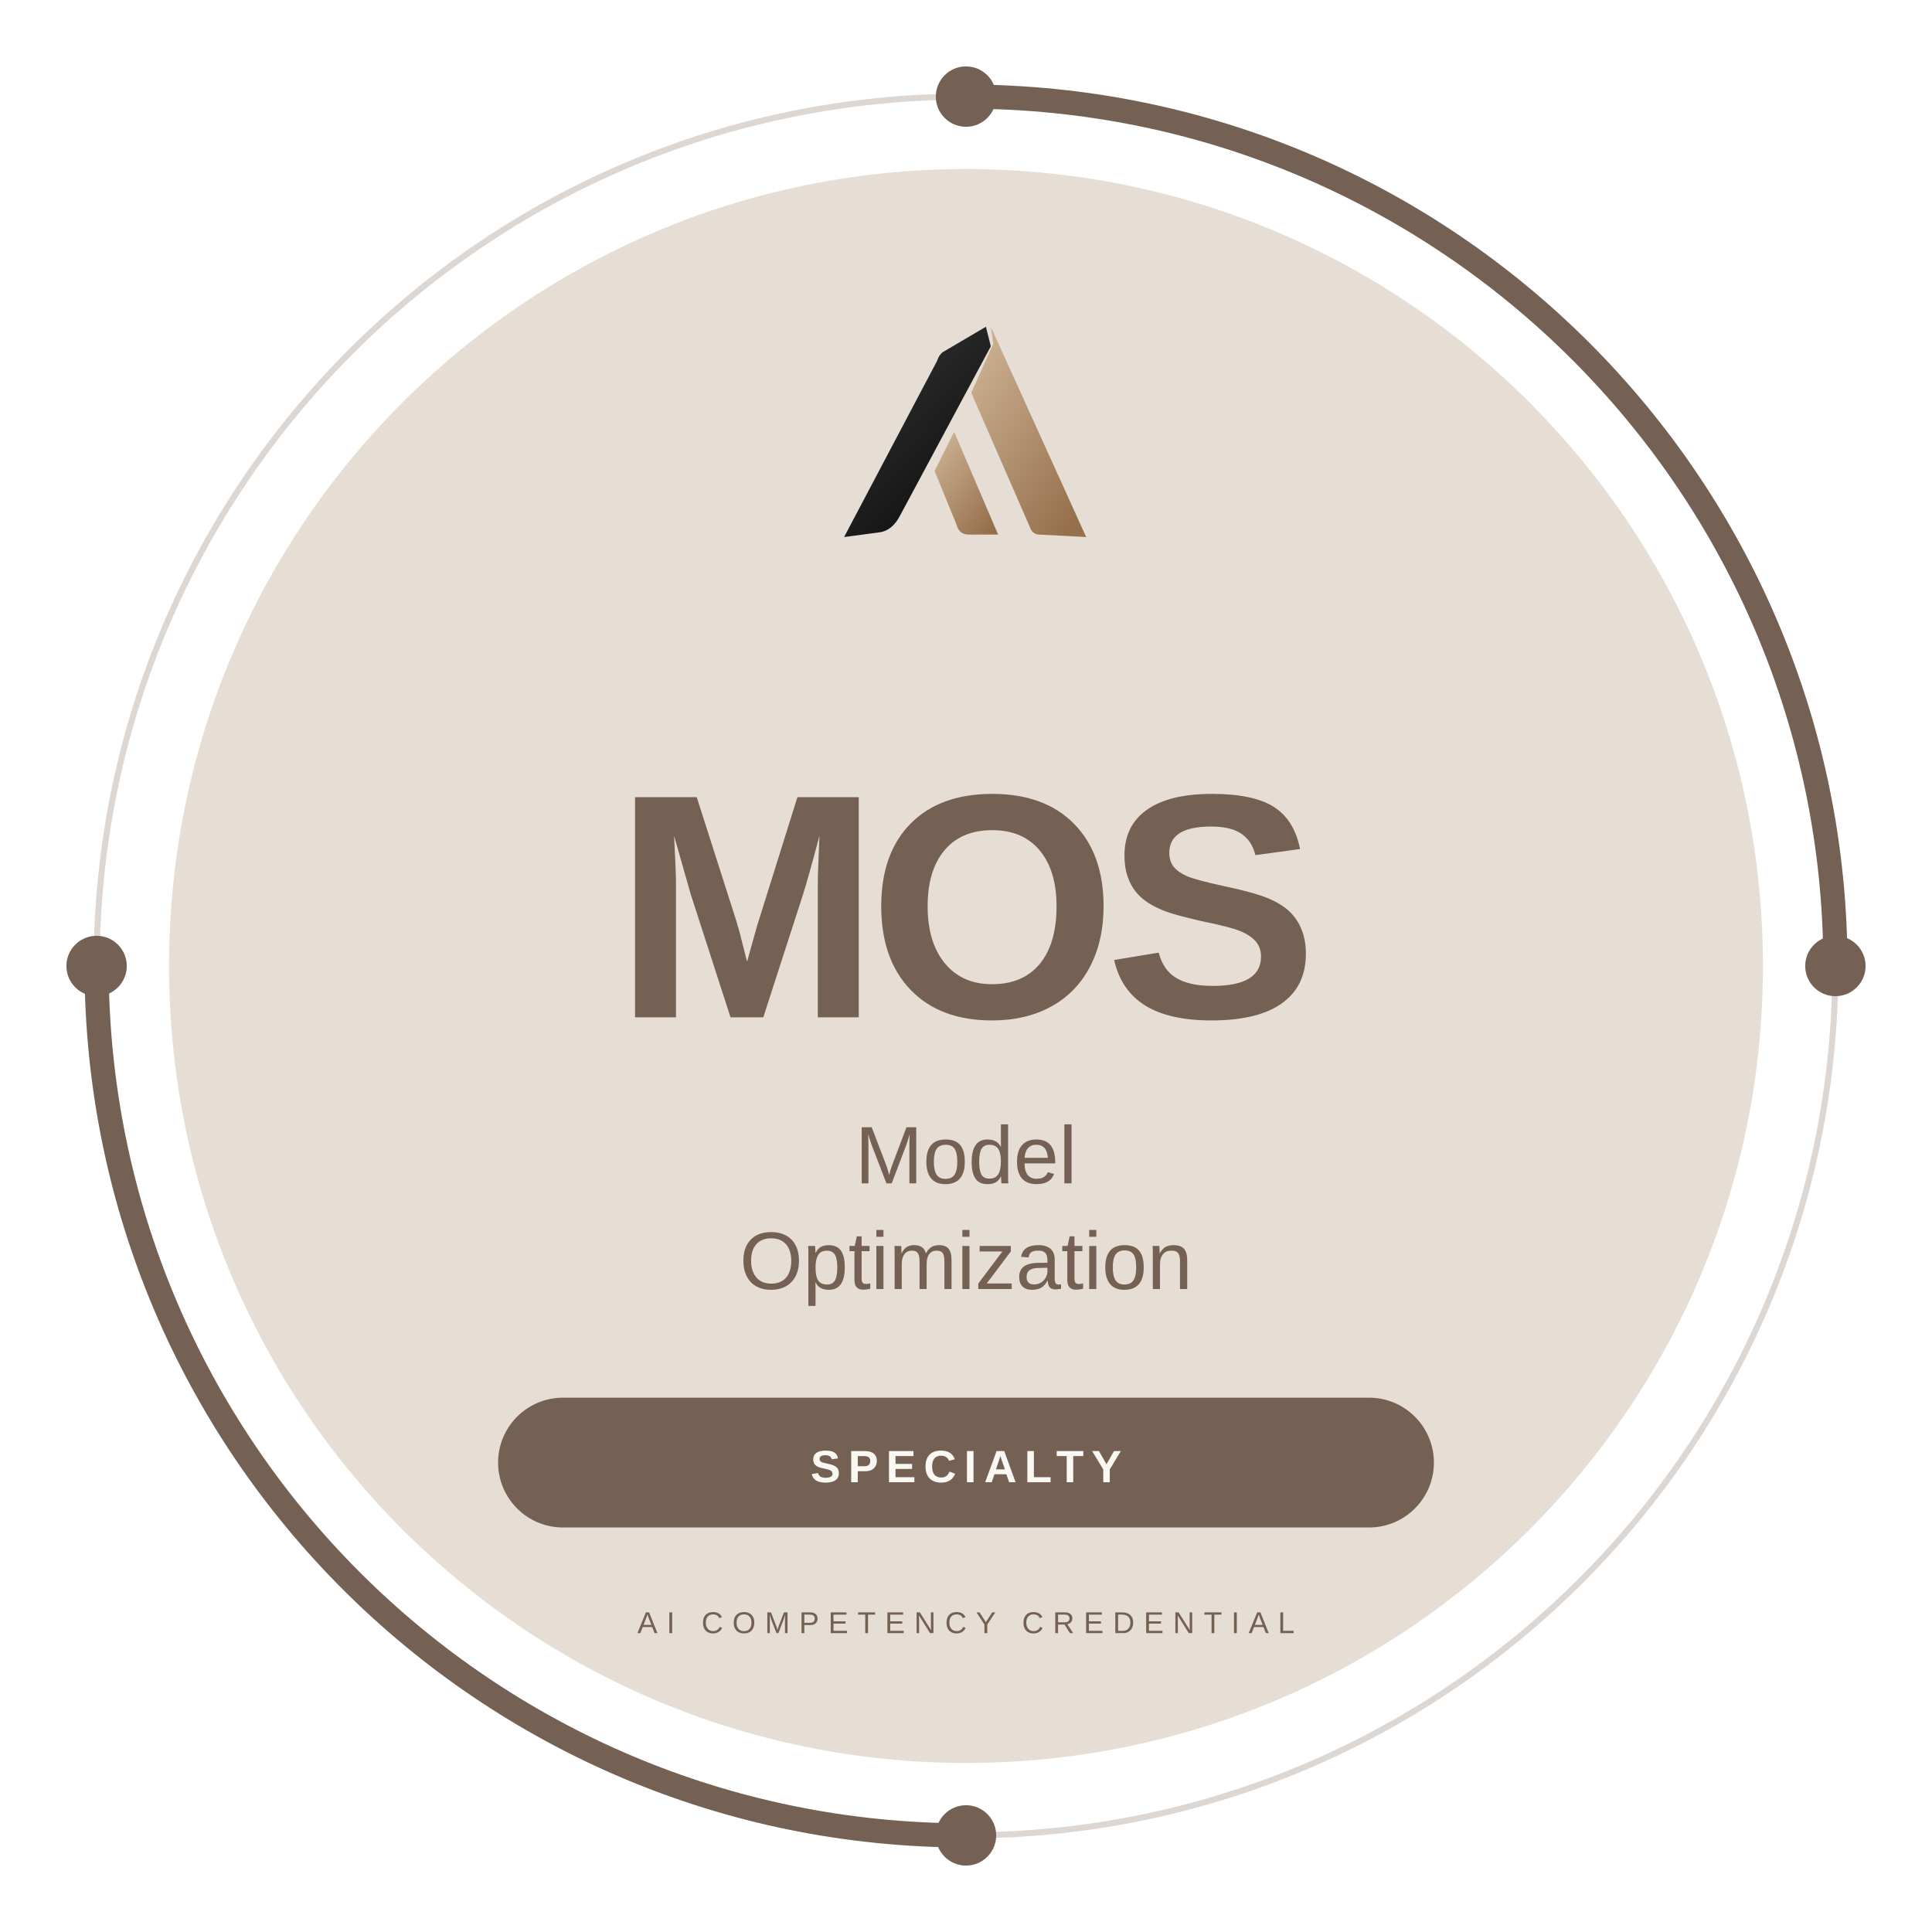
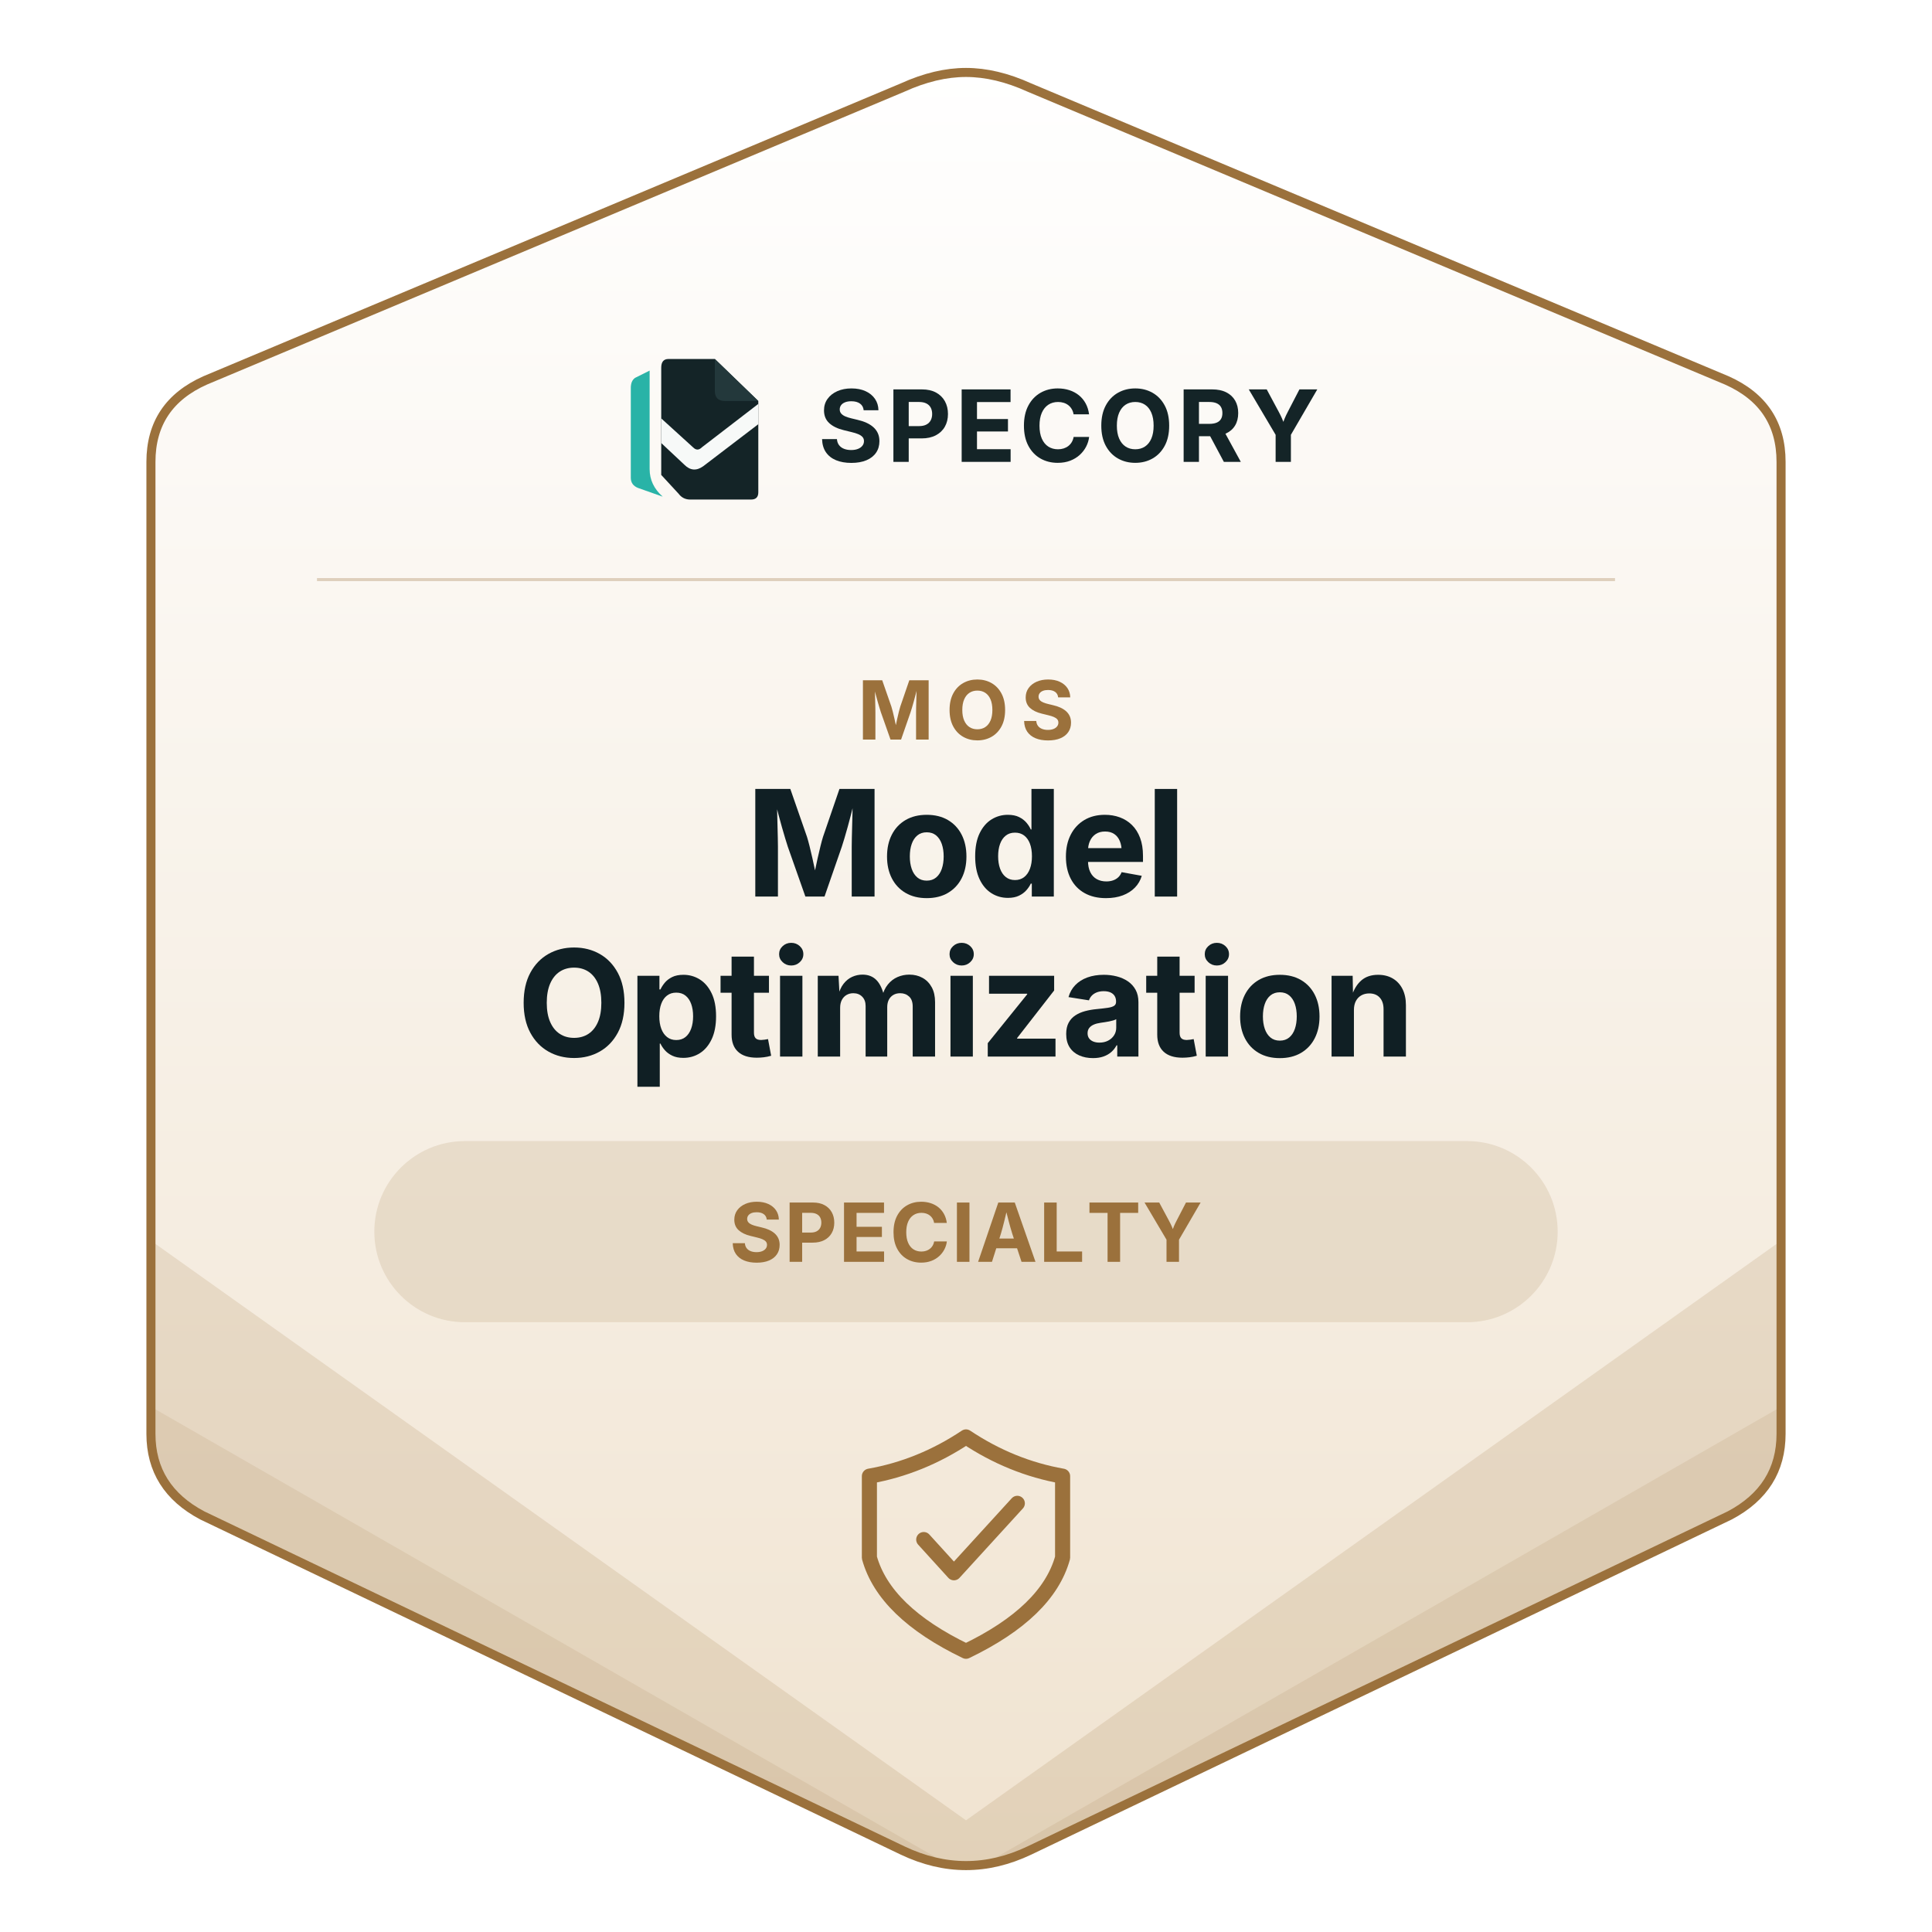
- <svg xmlns="http://www.w3.org/2000/svg" width="640" height="640" viewBox="0 0 640 640" role="img" aria-label="AIPath Certified Model Optimization — MOS">
-   <circle cx="320" cy="320" r="288" fill="none" stroke="#746153" stroke-opacity=".25" stroke-width="2" />
-   <path d="M320 32a288 288 0 0 1 288 288" fill="none" stroke="#746153" stroke-width="8" stroke-linecap="round" />
-   <path d="M320 608A288 288 0 0 1 32 320" fill="none" stroke="#746153" stroke-width="8" stroke-linecap="round" />
-   <circle cx="320" cy="320" r="264" fill="#e6ded4" />
-   <circle cx="320" cy="32" r="10" fill="#746153" />
-   <circle cx="608" cy="320" r="10" fill="#746153" />
-   <circle cx="320" cy="608" r="10" fill="#746153" />
-   <circle cx="32" cy="320" r="10" fill="#746153" />
-   <g transform="translate(278 105) scale(.81)">
-     <defs>
-       <linearGradient id="bronze" x1="0" y1="0" x2=".8" y2="1">
-         <stop stop-color="#d0b799" />
-         <stop offset="1" stop-color="#96704c" />
-       </linearGradient>
-       <linearGradient id="charcoal" x1="0" y1="0" x2=".7" y2="1">
-         <stop stop-color="#353735" />
-         <stop offset="1" stop-color="#0e0e0e" />
-       </linearGradient>
-     </defs>
-     <path d="M60 4 43 14Q41 15 40 18L2 90l15-2q5-1 8-7L62 12Z" fill="url(#charcoal)" />
-     <path d="m62 4 39 86-19-1q-3 0-4-3L54 31l9-20Z" fill="url(#bronze)" />
-     <path d="m47 47 18 42H53q-4 0-5-4L39 63Z" fill="url(#bronze)" />
+ <svg xmlns="http://www.w3.org/2000/svg" width="640" height="640" viewBox="0 0 640 640" role="img" aria-label="SPECORY Certified Model Optimization — MOS">
+   <defs>
+     <linearGradient id="paper" x2="0" y2="1">
+       <stop stop-color="#FFFFFF" />
+       <stop offset="1" stop-color="#F0E3D0" />
+     </linearGradient>
+     <clipPath id="shape">
+       <path d="M320 24Q330 24 341 29L572 126Q590 134 590 153V475Q590 493 573 502L341 613Q320 623 299 613L67 502Q50 493 50 475V153Q50 134 68 126L299 29Q310 24 320 24Z" />
+     </clipPath>
+   </defs>
+   <path d="M320 24Q330 24 341 29L572 126Q590 134 590 153V475Q590 493 573 502L341 613Q320 623 299 613L67 502Q50 493 50 475V153Q50 134 68 126L299 29Q310 24 320 24Z" fill="url(#paper)" stroke="#9B713C" stroke-width="3" />
+   <path d="M50 411 320 603 590 411v210H50Z" fill="#9B713C" opacity=".16" clip-path="url(#shape)" />
+   <path d="M50 466 320 621 590 466v160H50Z" fill="#9B713C" opacity=".12" clip-path="url(#shape)" />
+   <g transform="translate(208 117) scale(.48)">
+     <path d="M17 11 5 17Q2 19 2 24v62q0 5 5 7l17 6q-9-8-9-19V12Z" fill="#29B3A7" />
+     <path d="M28 4h32l30 29v63q0 5-5 5H43q-5 0-8-4L23 84V10q0-6 5-6Z" fill="#142427" />
+     <path d="M60 4v22q0 7 7 7h23Z" fill="#23383B" />
+     <path d="m23 45 22 20q3 3 6 0l39-30v14L52 78q-7 5-13-1L23 62Z" fill="#F7F9F8" />
  </g>
-   <g text-anchor="middle" font-family="Arial,Helvetica,sans-serif" fill="#746153">
-     <text x="320" y="337" font-size="106" font-weight="700" letter-spacing="-4">MOS</text>
-     <text x="320" y="392" font-size="27" font-weight="500">Model</text>
-     <text x="320" y="427" font-size="27" font-weight="500">Optimization</text>
-     <rect x="165" y="463" width="310" height="43" rx="21.5" fill="#746153" />
-     <text x="320" y="491" fill="#faf8f2" font-size="15" font-weight="600" letter-spacing="2.5">SPECIALTY</text>
-     <text x="320" y="541" font-size="10" letter-spacing="3">AI COMPETENCY CREDENTIAL</text>
+   <g fill="#142427" aria-label="SPECORY">
+     <path transform="translate(271.000 153) scale(0.016113 -0.016113)" d="M683.279 -21.328Q503.008 -21.328 369.324 33.884Q235.641 89.096 161.049 198.071Q86.457 307.047 82.129 468.254H387.502Q393.166 393.598 431.362 343.478Q469.559 293.357 533.795 268.317Q598.031 243.277 679.775 243.277Q759.752 243.277 818.937 266.35Q878.121 289.422 910.813 331.026Q943.506 372.631 943.506 427.104Q943.506 476.912 914.102 510.524Q884.697 544.137 828.209 568.465Q771.721 592.793 689.969 611.873L527.488 651.777Q337.561 697.521 229.677 796.317Q121.793 895.113 121.793 1058.881Q121.793 1194.225 195.049 1295.732Q268.305 1397.24 395.692 1453.62Q523.08 1510 686.352 1510Q853.207 1510 977.011 1453.036Q1100.814 1396.072 1169.818 1294.893Q1238.822 1193.713 1241.07 1061.441H937.105Q928.777 1149.418 862.597 1197.822Q796.416 1246.227 683.855 1246.227Q607.711 1246.227 554.19 1224.654Q500.67 1203.082 472.934 1165.226Q445.197 1127.369 445.197 1078.977Q445.197 1026.088 477.346 990.852Q509.494 955.615 563.146 933.203Q616.799 910.791 680.143 895.791L813.375 863.551Q910.166 841.711 992.01 804.951Q1073.854 768.191 1134.306 715.268Q1194.758 662.344 1227.914 590.552Q1261.07 518.76 1261.07 425.855Q1261.07 289.256 1192.314 188.628Q1123.559 88 994.383 33.336Q865.207 -21.328 683.279 -21.328Z" />
+     <path transform="translate(293.840 153) scale(0.016113 -0.016113)" d="M130.945 0V1490H718.031Q887.359 1490 1006.867 1425.332Q1126.375 1360.664 1189.635 1246.656Q1252.895 1132.648 1252.895 984.465Q1252.895 835.697 1188.759 722.733Q1124.623 609.77 1003.279 546.062Q881.936 482.354 710.271 482.354H335.84V735.199H658.641Q749.777 735.199 809.514 766.939Q869.25 798.68 898.538 854.872Q927.826 911.064 927.826 984.465Q927.826 1059.033 898.538 1114.518Q869.25 1170.002 809.306 1200.658Q749.361 1231.314 657.809 1231.314H445.918V0Z" />
+     <path transform="translate(316.455 153) scale(0.016113 -0.016113)" d="M130.945 0V1490H1135.887V1229.73H445.918V880.383H1082.799V624.785H445.918V260.27H1137.295V0Z" />
+     <path transform="translate(337.716 153) scale(0.016113 -0.016113)" d="M785.92 -20Q587.328 -20 430.236 69.872Q273.145 159.744 182.389 330.66Q91.633 501.576 91.633 744Q91.633 988.008 183.265 1159.216Q274.896 1330.424 432.28 1420.212Q589.664 1510 785.92 1510Q914.104 1510 1024.531 1474.372Q1134.959 1438.744 1220.215 1370.28Q1305.471 1301.816 1359.847 1202.849Q1414.223 1103.881 1430.719 977.201H1112.242Q1102.082 1037.266 1074.678 1084.17Q1047.273 1131.074 1005.497 1164.066Q963.721 1197.059 909.86 1214.139Q856 1231.219 792.928 1231.219Q678.199 1231.219 592.099 1174.022Q505.998 1116.826 458.766 1008.102Q411.533 899.377 411.533 744Q411.533 585.535 459.558 477.103Q507.582 368.67 593.099 313.726Q678.615 258.781 791.76 258.781Q854.832 258.781 908.4 276.069Q961.969 293.357 1004.329 326.142Q1046.689 358.926 1074.678 406.038Q1102.666 453.15 1113.41 512.799H1431.887Q1419.895 409.895 1371.066 314.639Q1322.238 219.383 1239.61 143.703Q1156.982 68.023 1043.051 24.012Q929.119 -20 785.92 -20Z" />
+     <path transform="translate(363.343 153) scale(0.016113 -0.016113)" d="M789.84 -20Q591.832 -20 433.572 69.872Q275.312 159.744 183.473 330.66Q91.633 501.576 91.633 744Q91.633 988.008 183.473 1159.216Q275.312 1330.424 433.572 1420.212Q591.832 1510 789.84 1510Q987.848 1510 1145.607 1420.212Q1303.367 1330.424 1395.291 1159.216Q1487.215 988.008 1487.215 744Q1487.215 500.992 1395.291 330.076Q1303.367 159.16 1145.607 69.58Q987.848 -20 789.84 -20ZM789.84 258.781Q904.152 258.781 988.877 314.602Q1073.602 370.422 1120.458 478.854Q1167.314 587.287 1167.314 744Q1167.314 902.129 1120.458 1010.854Q1073.602 1119.578 988.877 1175.398Q904.152 1231.219 789.84 1231.219Q675.695 1231.219 590.763 1175.19Q505.83 1119.162 458.682 1010.438Q411.533 901.713 411.533 744Q411.533 587.287 458.682 479.062Q505.83 370.838 590.763 314.81Q675.695 258.781 789.84 258.781Z" />
+     <path transform="translate(389.986 153) scale(0.016113 -0.016113)" d="M130.945 0V1490H718.031Q887.359 1490 1006.867 1429.916Q1126.375 1369.832 1189.635 1260.284Q1252.895 1150.736 1252.895 1003.137Q1252.895 854.369 1188.759 747.697Q1124.623 641.025 1003.279 584.401Q881.936 527.777 710.271 527.777H317.535V781.455H658.641Q749.777 781.455 809.306 806.319Q868.834 831.184 898.33 880.376Q927.826 929.568 927.826 1003.137Q927.826 1077.537 898.33 1128.146Q868.834 1178.754 809.098 1205.034Q749.361 1231.314 657.809 1231.314H445.918V0ZM957.746 0 595.41 678.592H935.551L1306.223 0Z" />
+     <path transform="translate(412.891 153) scale(0.016113 -0.016113)" d="M600.584 0V556.273L48.496 1490H417.412L665.693 1027.104Q703.43 957.783 732.878 889.539Q762.326 821.295 793.398 726.814H727.326Q757.23 822.127 785.719 890.787Q814.207 959.447 850.111 1027.104L1089.801 1490H1457.133L914.389 556.273V0Z" />
+   </g>
+   <path d="M105 192H535" stroke="#9B713C" opacity=".3" />
+   <g fill="#9B713C" aria-label="MOS">
+     <path transform="translate(284.129 245) scale(0.013184 -0.013184)" d="M130.945 0V1490H615.852L846.783 826.809Q862.119 778.041 881.831 699.634Q901.543 621.227 921.795 530.815Q942.047 440.404 959.631 355.457Q977.215 270.51 988.463 208.078H927.191Q938.855 269.262 956.147 353.793Q973.439 438.324 993.691 528.943Q1013.943 619.562 1033.571 698.594Q1053.199 777.625 1068.535 826.809L1296.219 1490H1782.125V0H1466.064V690.404Q1466.064 739.324 1467.732 813.216Q1469.4 887.107 1471.776 973.131Q1474.152 1059.154 1476.236 1146.594Q1478.32 1234.033 1478.736 1310.465H1498.824Q1479.576 1226.281 1456.368 1136.678Q1433.16 1047.074 1409.784 962.471Q1386.408 877.867 1365.24 807.392Q1344.072 736.916 1328.904 690.404L1089.342 0H824.48L581.086 690.404Q565.918 736.5 544.874 806.352Q523.83 876.203 499.87 960.391Q475.91 1044.578 452.202 1134.598Q428.494 1224.617 406.998 1310.465H431.422Q432.254 1236.945 434.338 1150.338Q436.422 1063.73 438.59 977.083Q440.758 890.436 442.634 815.504Q444.51 740.572 444.51 690.404V0Z" />
+     <path transform="translate(313.349 245) scale(0.013184 -0.013184)" d="M789.84 -20Q591.832 -20 433.572 69.872Q275.312 159.744 183.473 330.66Q91.633 501.576 91.633 744Q91.633 988.008 183.473 1159.216Q275.312 1330.424 433.572 1420.212Q591.832 1510 789.84 1510Q987.848 1510 1145.607 1420.212Q1303.367 1330.424 1395.291 1159.216Q1487.215 988.008 1487.215 744Q1487.215 500.992 1395.291 330.076Q1303.367 159.16 1145.607 69.58Q987.848 -20 789.84 -20ZM789.84 258.781Q904.152 258.781 988.877 314.602Q1073.602 370.422 1120.458 478.854Q1167.314 587.287 1167.314 744Q1167.314 902.129 1120.458 1010.854Q1073.602 1119.578 988.877 1175.398Q904.152 1231.219 789.84 1231.219Q675.695 1231.219 590.763 1175.19Q505.83 1119.162 458.682 1010.438Q411.533 901.713 411.533 744Q411.533 587.287 458.682 479.062Q505.83 370.838 590.763 314.81Q675.695 258.781 789.84 258.781Z" />
+     <path transform="translate(338.166 245) scale(0.013184 -0.013184)" d="M683.279 -21.328Q503.008 -21.328 369.324 33.884Q235.641 89.096 161.049 198.071Q86.457 307.047 82.129 468.254H387.502Q393.166 393.598 431.362 343.478Q469.559 293.357 533.795 268.317Q598.031 243.277 679.775 243.277Q759.752 243.277 818.937 266.35Q878.121 289.422 910.813 331.026Q943.506 372.631 943.506 427.104Q943.506 476.912 914.102 510.524Q884.697 544.137 828.209 568.465Q771.721 592.793 689.969 611.873L527.488 651.777Q337.561 697.521 229.677 796.317Q121.793 895.113 121.793 1058.881Q121.793 1194.225 195.049 1295.732Q268.305 1397.24 395.692 1453.62Q523.08 1510 686.352 1510Q853.207 1510 977.011 1453.036Q1100.814 1396.072 1169.818 1294.893Q1238.822 1193.713 1241.07 1061.441H937.105Q928.777 1149.418 862.597 1197.822Q796.416 1246.227 683.855 1246.227Q607.711 1246.227 554.19 1224.654Q500.67 1203.082 472.934 1165.226Q445.197 1127.369 445.197 1078.977Q445.197 1026.088 477.346 990.852Q509.494 955.615 563.146 933.203Q616.799 910.791 680.143 895.791L813.375 863.551Q910.166 841.711 992.01 804.951Q1073.854 768.191 1134.306 715.268Q1194.758 662.344 1227.914 590.552Q1261.07 518.76 1261.07 425.855Q1261.07 289.256 1192.314 188.628Q1123.559 88 994.383 33.336Q865.207 -21.328 683.279 -21.328Z" />
+   </g>
+   <g fill="#101F24" aria-label="Model">
+     <path transform="translate(247.068 297) scale(0.023926 -0.023926)" d="M130.945 0V1490H615.852L846.783 826.809Q862.119 778.041 881.831 699.634Q901.543 621.227 921.795 530.815Q942.047 440.404 959.631 355.457Q977.215 270.51 988.463 208.078H927.191Q938.855 269.262 956.147 353.793Q973.439 438.324 993.691 528.943Q1013.943 619.562 1033.571 698.594Q1053.199 777.625 1068.535 826.809L1296.219 1490H1782.125V0H1466.064V690.404Q1466.064 739.324 1467.732 813.216Q1469.4 887.107 1471.776 973.131Q1474.152 1059.154 1476.236 1146.594Q1478.32 1234.033 1478.736 1310.465H1498.824Q1479.576 1226.281 1456.368 1136.678Q1433.16 1047.074 1409.784 962.471Q1386.408 877.867 1365.24 807.392Q1344.072 736.916 1328.904 690.404L1089.342 0H824.48L581.086 690.404Q565.918 736.5 544.874 806.352Q523.83 876.203 499.87 960.391Q475.91 1044.578 452.202 1134.598Q428.494 1224.617 406.998 1310.465H431.422Q432.254 1236.945 434.338 1150.338Q436.422 1063.73 438.59 977.083Q440.758 890.436 442.634 815.504Q444.51 740.572 444.51 690.404V0Z" />
+     <path transform="translate(291.938 297) scale(0.023926 -0.023926)" d="M629.352 -21.664Q459.832 -21.664 336.28 50.628Q212.729 122.92 146.101 252.628Q79.473 382.336 79.473 554.336Q79.473 727.584 146.101 857.5Q212.729 987.416 336.28 1059.708Q459.832 1132 629.352 1132Q799.287 1132 922.463 1059.708Q1045.639 987.416 1112.267 857.5Q1178.895 727.584 1178.895 554.336Q1178.895 382.336 1112.267 252.628Q1045.639 122.92 922.463 50.628Q799.287 -21.664 629.352 -21.664ZM629.352 220.51Q706.729 220.51 758.997 263.91Q811.266 307.311 837.506 383.123Q863.746 458.936 863.746 555.504Q863.746 653.072 837.506 728.425Q811.266 803.777 758.997 846.802Q706.729 889.826 629.352 889.826Q551.807 889.826 499.662 846.802Q447.518 803.777 421.277 728.633Q395.037 653.488 395.037 555.504Q395.037 458.936 421.277 383.123Q447.518 307.311 499.662 263.91Q551.807 220.51 629.352 220.51Z" />
+     <path transform="translate(321.136 297) scale(0.023926 -0.023926)" d="M533.201 -18.16Q405.881 -18.16 302.677 47.876Q199.473 113.912 139.473 242.16Q79.473 370.408 79.473 557.168Q79.473 749.352 141.433 877.1Q203.393 1004.848 306.305 1068.424Q409.217 1132 531.281 1132Q625.098 1132 688.222 1100.38Q751.346 1068.76 790.518 1021.8Q829.689 974.84 849.441 929.072H858.77V1490H1168.414V0H863.602V179.424H849.441Q828.521 133.24 788.642 87.908Q748.762 42.576 686.306 12.208Q623.85 -18.16 533.201 -18.16ZM630.863 228.686Q705.416 228.686 757.896 269.922Q810.377 311.158 837.909 385.135Q865.441 459.111 865.441 558Q865.441 658.057 838.117 731.285Q810.793 804.514 758.312 844.834Q705.832 885.154 630.863 885.154Q554.646 885.154 502.542 843.586Q450.438 802.018 423.905 728.373Q397.373 654.729 397.373 558Q397.373 461.439 424.113 386.963Q450.854 312.486 503.166 270.586Q555.479 228.686 630.863 228.686Z" />
+     <path transform="translate(351.196 297) scale(0.023926 -0.023926)" d="M633.84 -21.664Q461.912 -21.664 337.404 48.292Q212.896 118.248 146.185 247.248Q79.473 376.248 79.473 553.504Q79.473 726.088 145.853 856.212Q212.232 986.336 333.616 1059.168Q455 1132 619.264 1132Q730.455 1132 826.299 1096.66Q922.143 1061.32 994.103 990.564Q1066.062 919.809 1106.311 813.393Q1146.559 706.977 1146.559 564.24V479.312H202.641V671.023H996.416L851.682 620.863Q851.682 706.336 825.649 769.061Q799.617 831.785 748.553 866.27Q697.488 900.754 621.6 900.754Q545.711 900.754 492.982 865.854Q440.254 830.953 412.766 770.725Q385.277 710.496 385.277 632.928V497.473Q385.277 402.672 416.89 338.363Q448.502 274.055 505.854 241.818Q563.207 209.582 638.928 209.582Q690.328 209.582 732.356 224.202Q774.385 238.822 804.625 267.395Q834.865 295.967 850.609 337.783L1129.727 287.447Q1102.559 194.104 1035.303 124.556Q968.047 55.008 866.619 16.672Q765.191 -21.664 633.84 -21.664Z" />
+     <path transform="translate(379.534 297) scale(0.023926 -0.023926)" d="M434.941 1490V0H125.297V1490Z" />
+   </g>
+   <g fill="#101F24" aria-label="Optimization">
+     <path transform="translate(171.275 350) scale(0.023926 -0.023926)" d="M789.84 -20Q591.832 -20 433.572 69.872Q275.312 159.744 183.473 330.66Q91.633 501.576 91.633 744Q91.633 988.008 183.473 1159.216Q275.312 1330.424 433.572 1420.212Q591.832 1510 789.84 1510Q987.848 1510 1145.607 1420.212Q1303.367 1330.424 1395.291 1159.216Q1487.215 988.008 1487.215 744Q1487.215 500.992 1395.291 330.076Q1303.367 159.16 1145.607 69.58Q987.848 -20 789.84 -20ZM789.84 258.781Q904.152 258.781 988.877 314.602Q1073.602 370.422 1120.458 478.854Q1167.314 587.287 1167.314 744Q1167.314 902.129 1120.458 1010.854Q1073.602 1119.578 988.877 1175.398Q904.152 1231.219 789.84 1231.219Q675.695 1231.219 590.763 1175.19Q505.83 1119.162 458.682 1010.438Q411.533 901.713 411.533 744Q411.533 587.287 458.682 479.062Q505.83 370.838 590.763 314.81Q675.695 258.781 789.84 258.781Z" />
+     <path transform="translate(208.154 350) scale(0.023926 -0.023926)" d="M125.297 -418V1118H430.109V929.072H444.27Q465.021 974.84 503.693 1021.8Q542.365 1068.76 605.489 1100.38Q668.613 1132 762.43 1132Q885.494 1132 987.906 1068.424Q1090.318 1004.848 1152.278 877.1Q1214.238 749.352 1214.238 557.168Q1214.238 370.408 1154.238 242.16Q1094.238 113.912 991.534 47.876Q888.83 -18.16 760.51 -18.16Q670.861 -18.16 607.905 12.208Q544.949 42.576 505.277 87.908Q465.605 133.24 444.27 179.424H434.941V-418ZM662.848 228.686Q739.232 228.686 791.045 270.586Q842.857 312.486 869.598 386.963Q896.338 461.439 896.338 558Q896.338 654.729 869.806 728.373Q843.273 802.018 791.461 843.586Q739.648 885.154 662.848 885.154Q587.879 885.154 535.398 844.834Q482.918 804.514 455.594 731.285Q428.27 658.057 428.27 558Q428.27 459.111 455.802 385.135Q483.334 311.158 536.022 269.922Q588.711 228.686 662.848 228.686Z" />
+     <path transform="translate(238.213 350) scale(0.023926 -0.023926)" d="M690.27 1118V883.41H20V1118ZM172.816 1384H482.461V330.295Q482.461 278.654 505.661 254.082Q528.861 229.51 581.758 229.51Q599.342 229.51 630.514 233.802Q661.686 238.094 677.262 242.094L720.686 11.256Q668.742 -4 618.351 -9.876Q567.959 -15.752 521.863 -15.752Q351.752 -15.752 262.284 66.296Q172.816 148.344 172.816 302.863Z" />
+     <path transform="translate(255.401 350) scale(0.023926 -0.023926)" d="M125.297 0V1118H434.941V0ZM279.951 1260.705Q210.848 1260.705 161.584 1306.832Q112.32 1352.959 112.32 1417.536Q112.32 1483.432 161.584 1529.027Q210.848 1574.623 279.951 1574.623Q349.304 1574.623 398.651 1529.09Q447.998 1483.557 447.998 1417.567Q447.998 1352.896 398.651 1306.801Q349.304 1260.705 279.951 1260.705Z" />
+     <path transform="translate(267.900 350) scale(0.023926 -0.023926)" d="M125.297 0V1118H412.422L428.021 837.633H405.846Q431.182 942.064 482.142 1007.404Q533.102 1072.744 601.354 1103.62Q669.605 1134.496 744.525 1134.496Q864.773 1134.496 938.813 1057.744Q1012.854 980.992 1048.869 818.113H1013.189Q1038.445 927.809 1095.533 997.86Q1152.621 1067.912 1229.873 1101.204Q1307.125 1134.496 1392.621 1134.496Q1495.461 1134.496 1576.045 1089.576Q1656.629 1044.656 1702.961 959.948Q1749.293 875.24 1749.293 754V0H1439.648V692.354Q1439.648 785.322 1389.752 831.19Q1339.855 877.059 1266.207 877.059Q1211.062 877.059 1170.578 852.858Q1130.094 828.658 1108.478 785.63Q1086.861 742.602 1086.861 684.449V0H787.729V699.842Q787.729 781.162 740.328 829.11Q692.928 877.059 617.199 877.059Q565.631 877.059 524.19 853.274Q482.75 829.49 458.846 784.382Q434.941 739.273 434.941 673.633V0Z" />
+     <path transform="translate(311.861 350) scale(0.023926 -0.023926)" d="M125.297 0V1118H434.941V0ZM279.951 1260.705Q210.848 1260.705 161.584 1306.832Q112.32 1352.959 112.32 1417.536Q112.32 1483.432 161.584 1529.027Q210.848 1574.623 279.951 1574.623Q349.304 1574.623 398.651 1529.09Q447.998 1483.557 447.998 1417.567Q447.998 1352.896 398.651 1306.801Q349.304 1260.705 279.951 1260.705Z" />
+     <path transform="translate(324.359 350) scale(0.023926 -0.023926)" d="M118.992 0V185.391L664.818 861.746V869.826H136.656V1118H1038.143V914.85L525.5 256.254V248.174H1056.975V0Z" />
+     <path transform="translate(351.596 350) scale(0.023926 -0.023926)" d="M437.713 -21.328Q331.129 -21.328 246.965 16.044Q162.801 53.416 114.721 127.496Q66.641 201.576 66.641 312.16Q66.641 405.824 100.553 468.744Q134.465 531.664 193.585 570.252Q252.705 608.84 328.245 629.052Q403.785 649.264 487.041 656.928Q583.537 666.424 642.741 675.176Q701.945 683.928 729.525 702.388Q757.105 720.848 757.105 756.592V761.424Q757.105 807.48 737.237 839.337Q717.369 871.193 679.385 888.142Q641.4 905.09 586.176 905.09Q530.703 905.09 488.887 888.266Q447.07 871.441 420.33 842.993Q393.59 814.545 382.014 778.465L98.641 823.201Q125.873 920.529 192.449 989.417Q259.025 1058.305 359.581 1095.152Q460.137 1132 587.6 1132Q680.391 1132 766.49 1110.032Q852.59 1088.064 920.258 1042.225Q987.926 996.385 1027.338 924.893Q1066.75 853.4 1066.75 753.936V0H773.537V155.504H763.873Q736.113 102.488 690.901 62.74Q645.689 22.992 582.777 0.832Q519.865 -21.328 437.713 -21.328ZM526.527 193.15Q594.992 193.15 647.349 220.471Q699.705 247.791 729.573 294.523Q759.441 341.256 759.441 399.328V517.537Q745.521 508.625 719.617 500.753Q693.713 492.881 661.98 486.633Q630.248 480.385 599.18 475.761Q568.111 471.137 543.279 467.553Q488.791 460.137 448.059 442.389Q407.326 424.641 385.006 395.316Q362.686 365.992 362.686 322.432Q362.686 280.199 383.926 251.419Q405.166 222.639 441.982 207.895Q478.799 193.15 526.527 193.15Z" />
+     <path transform="translate(379.215 350) scale(0.023926 -0.023926)" d="M690.27 1118V883.41H20V1118ZM172.816 1384H482.461V330.295Q482.461 278.654 505.661 254.082Q528.861 229.51 581.758 229.51Q599.342 229.51 630.514 233.802Q661.686 238.094 677.262 242.094L720.686 11.256Q668.742 -4 618.351 -9.876Q567.959 -15.752 521.863 -15.752Q351.752 -15.752 262.284 66.296Q172.816 148.344 172.816 302.863Z" />
+     <path transform="translate(396.403 350) scale(0.023926 -0.023926)" d="M125.297 0V1118H434.941V0ZM279.951 1260.705Q210.848 1260.705 161.584 1306.832Q112.32 1352.959 112.32 1417.536Q112.32 1483.432 161.584 1529.027Q210.848 1574.623 279.951 1574.623Q349.304 1574.623 398.651 1529.09Q447.998 1483.557 447.998 1417.567Q447.998 1352.896 398.651 1306.801Q349.304 1260.705 279.951 1260.705Z" />
+     <path transform="translate(408.902 350) scale(0.023926 -0.023926)" d="M629.352 -21.664Q459.832 -21.664 336.28 50.628Q212.729 122.92 146.101 252.628Q79.473 382.336 79.473 554.336Q79.473 727.584 146.101 857.5Q212.729 987.416 336.28 1059.708Q459.832 1132 629.352 1132Q799.287 1132 922.463 1059.708Q1045.639 987.416 1112.267 857.5Q1178.895 727.584 1178.895 554.336Q1178.895 382.336 1112.267 252.628Q1045.639 122.92 922.463 50.628Q799.287 -21.664 629.352 -21.664ZM629.352 220.51Q706.729 220.51 758.997 263.91Q811.266 307.311 837.506 383.123Q863.746 458.936 863.746 555.504Q863.746 653.072 837.506 728.425Q811.266 803.777 758.997 846.802Q706.729 889.826 629.352 889.826Q551.807 889.826 499.662 846.802Q447.518 803.777 421.277 728.633Q395.037 653.488 395.037 555.504Q395.037 458.936 421.277 383.123Q447.518 307.311 499.662 263.91Q551.807 220.51 629.352 220.51Z" />
+     <path transform="translate(438.100 350) scale(0.023926 -0.023926)" d="M434.941 645.473V0H125.297V1118H417.43L422.518 838.24H405.109Q448.518 976.889 537.762 1054.444Q627.006 1132 769.773 1132Q886.277 1132 972.737 1081.12Q1059.197 1030.24 1106.989 935.864Q1154.781 841.488 1154.781 711.168V0H845.137V655.873Q845.137 758.01 792.528 816.118Q739.92 874.227 646.863 874.227Q584.967 874.227 537.026 847.11Q489.086 819.994 462.014 769.054Q434.941 718.113 434.941 645.473Z" />
+   </g>
+   <rect x="124" y="378" width="392" height="60" rx="30" fill="#9B713C" opacity=".15" />
+   <g fill="#9B713C" aria-label="SPECIALTY">
+     <path transform="translate(241.641 418) scale(0.013184 -0.013184)" d="M683.279 -21.328Q503.008 -21.328 369.324 33.884Q235.641 89.096 161.049 198.071Q86.457 307.047 82.129 468.254H387.502Q393.166 393.598 431.362 343.478Q469.559 293.357 533.795 268.317Q598.031 243.277 679.775 243.277Q759.752 243.277 818.937 266.35Q878.121 289.422 910.813 331.026Q943.506 372.631 943.506 427.104Q943.506 476.912 914.102 510.524Q884.697 544.137 828.209 568.465Q771.721 592.793 689.969 611.873L527.488 651.777Q337.561 697.521 229.677 796.317Q121.793 895.113 121.793 1058.881Q121.793 1194.225 195.049 1295.732Q268.305 1397.24 395.692 1453.62Q523.08 1510 686.352 1510Q853.207 1510 977.011 1453.036Q1100.814 1396.072 1169.818 1294.893Q1238.822 1193.713 1241.07 1061.441H937.105Q928.777 1149.418 862.597 1197.822Q796.416 1246.227 683.855 1246.227Q607.711 1246.227 554.19 1224.654Q500.67 1203.082 472.934 1165.226Q445.197 1127.369 445.197 1078.977Q445.197 1026.088 477.346 990.852Q509.494 955.615 563.146 933.203Q616.799 910.791 680.143 895.791L813.375 863.551Q910.166 841.711 992.01 804.951Q1073.854 768.191 1134.306 715.268Q1194.758 662.344 1227.914 590.552Q1261.07 518.76 1261.07 425.855Q1261.07 289.256 1192.314 188.628Q1123.559 88 994.383 33.336Q865.207 -21.328 683.279 -21.328Z" />
+     <path transform="translate(259.846 418) scale(0.013184 -0.013184)" d="M130.945 0V1490H718.031Q887.359 1490 1006.867 1425.332Q1126.375 1360.664 1189.635 1246.656Q1252.895 1132.648 1252.895 984.465Q1252.895 835.697 1188.759 722.733Q1124.623 609.77 1003.279 546.062Q881.936 482.354 710.271 482.354H335.84V735.199H658.641Q749.777 735.199 809.514 766.939Q869.25 798.68 898.538 854.872Q927.826 911.064 927.826 984.465Q927.826 1059.033 898.538 1114.518Q869.25 1170.002 809.306 1200.658Q749.361 1231.314 657.809 1231.314H445.918V0Z" />
+     <path transform="translate(277.867 418) scale(0.013184 -0.013184)" d="M130.945 0V1490H1135.887V1229.73H445.918V880.383H1082.799V624.785H445.918V260.27H1137.295V0Z" />
+     <path transform="translate(294.781 418) scale(0.013184 -0.013184)" d="M785.92 -20Q587.328 -20 430.236 69.872Q273.145 159.744 182.389 330.66Q91.633 501.576 91.633 744Q91.633 988.008 183.265 1159.216Q274.896 1330.424 432.28 1420.212Q589.664 1510 785.92 1510Q914.104 1510 1024.531 1474.372Q1134.959 1438.744 1220.215 1370.28Q1305.471 1301.816 1359.847 1202.849Q1414.223 1103.881 1430.719 977.201H1112.242Q1102.082 1037.266 1074.678 1084.17Q1047.273 1131.074 1005.497 1164.066Q963.721 1197.059 909.86 1214.139Q856 1231.219 792.928 1231.219Q678.199 1231.219 592.099 1174.022Q505.998 1116.826 458.766 1008.102Q411.533 899.377 411.533 744Q411.533 585.535 459.558 477.103Q507.582 368.67 593.099 313.726Q678.615 258.781 791.76 258.781Q854.832 258.781 908.4 276.069Q961.969 293.357 1004.329 326.142Q1046.689 358.926 1074.678 406.038Q1102.666 453.15 1113.41 512.799H1431.887Q1419.895 409.895 1371.066 314.639Q1322.238 219.383 1239.61 143.703Q1156.982 68.023 1043.051 24.012Q929.119 -20 785.92 -20Z" />
+     <path transform="translate(315.267 418) scale(0.013184 -0.013184)" d="M445.918 1490V0H130.945V1490Z" />
+     <path transform="translate(323.374 418) scale(0.013184 -0.013184)" d="M48.496 0 555.625 1490H969.508L1490.061 0H1139.393L906.902 705.301Q862.135 849.203 817.503 1018.422Q772.871 1187.641 724.295 1383.48H792.998Q746.006 1186.809 704.462 1016.758Q662.918 846.707 620.566 705.301L396.492 0ZM370.719 340.082V585.504H1167.838V340.082Z" />
+     <path transform="translate(344.164 418) scale(0.013184 -0.013184)" d="M130.945 0V1490H445.918V260.27H1084.527V0Z" />
+     <path transform="translate(359.930 418) scale(0.013184 -0.013184)" d="M73.473 1229.73V1490H1297.582V1229.73H843.43V0H528.457V1229.73Z" />
+     <path transform="translate(378.505 418) scale(0.013184 -0.013184)" d="M600.584 0V556.273L48.496 1490H417.412L665.693 1027.104Q703.43 957.783 732.878 889.539Q762.326 821.295 793.398 726.814H727.326Q757.23 822.127 785.719 890.787Q814.207 959.447 850.111 1027.104L1089.801 1490H1457.133L914.389 556.273V0Z" />
+   </g>
+   <g transform="translate(320 510)" stroke="#9B713C" stroke-width="5" stroke-linejoin="round" stroke-linecap="round" fill="none">
+     <path d="M0-34q15 10 32 13v27Q27 24 0 37-27 24-32 6v-27Q-15-24 0-34Z M-14 0l10 11L17-12" />
  </g>
</svg>
